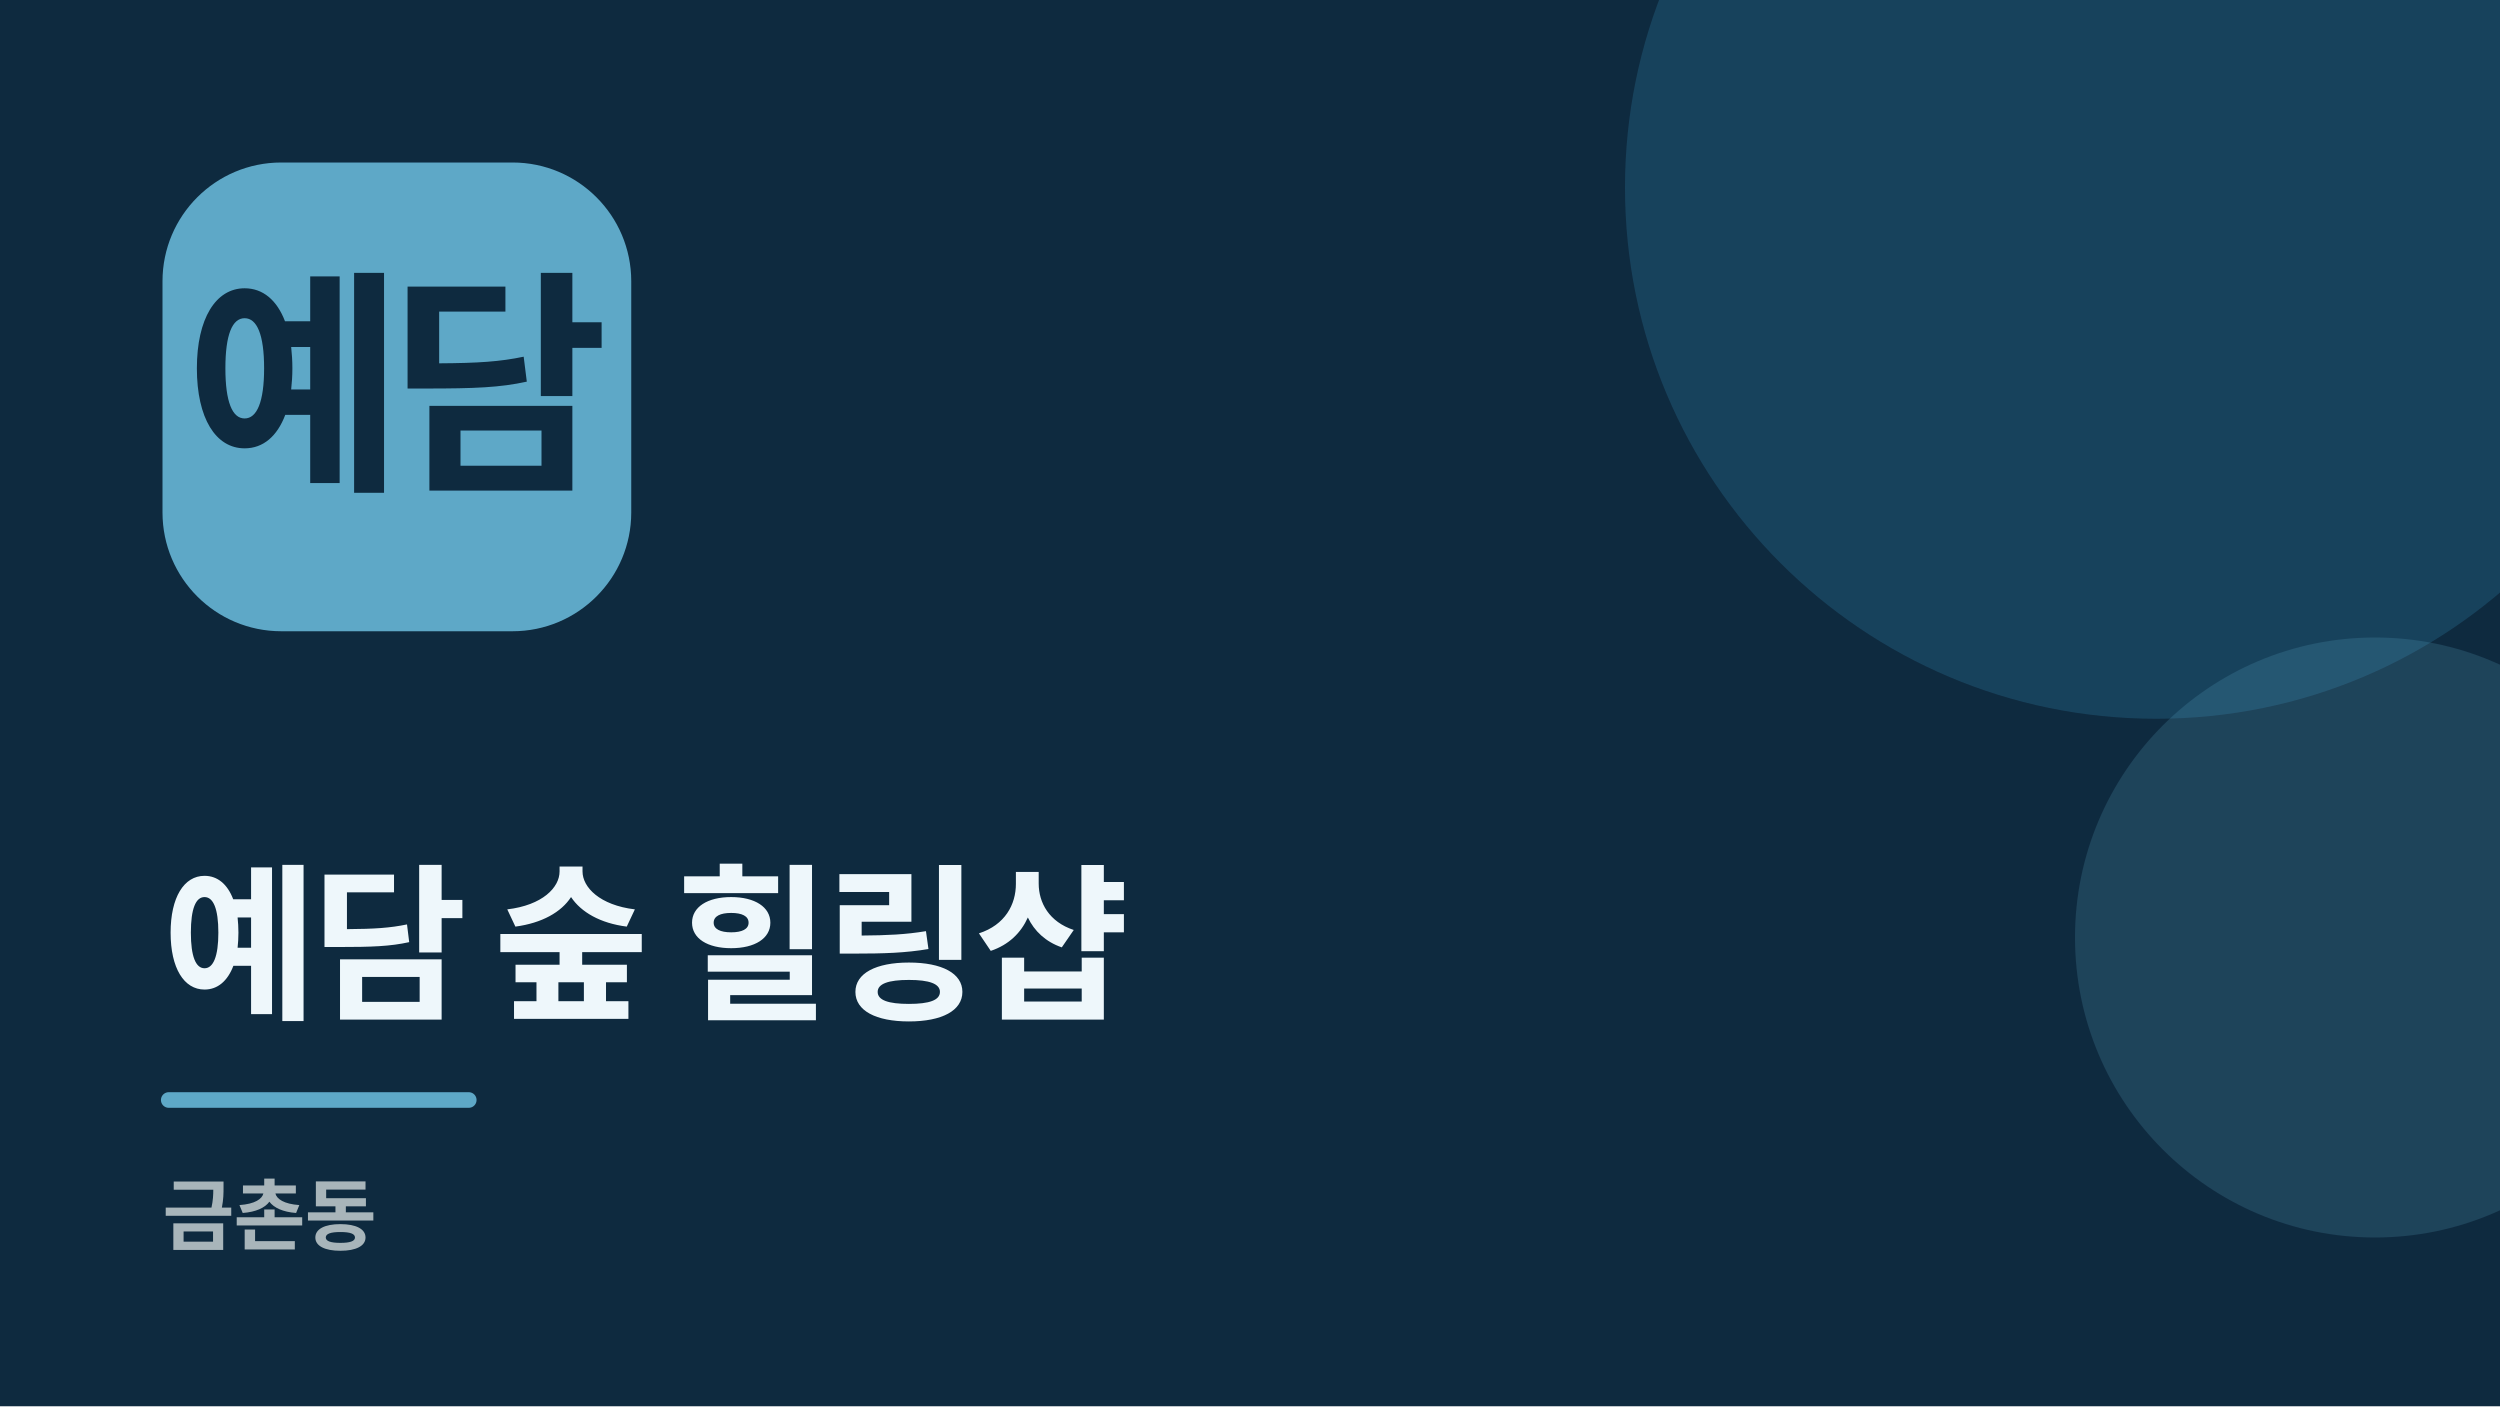
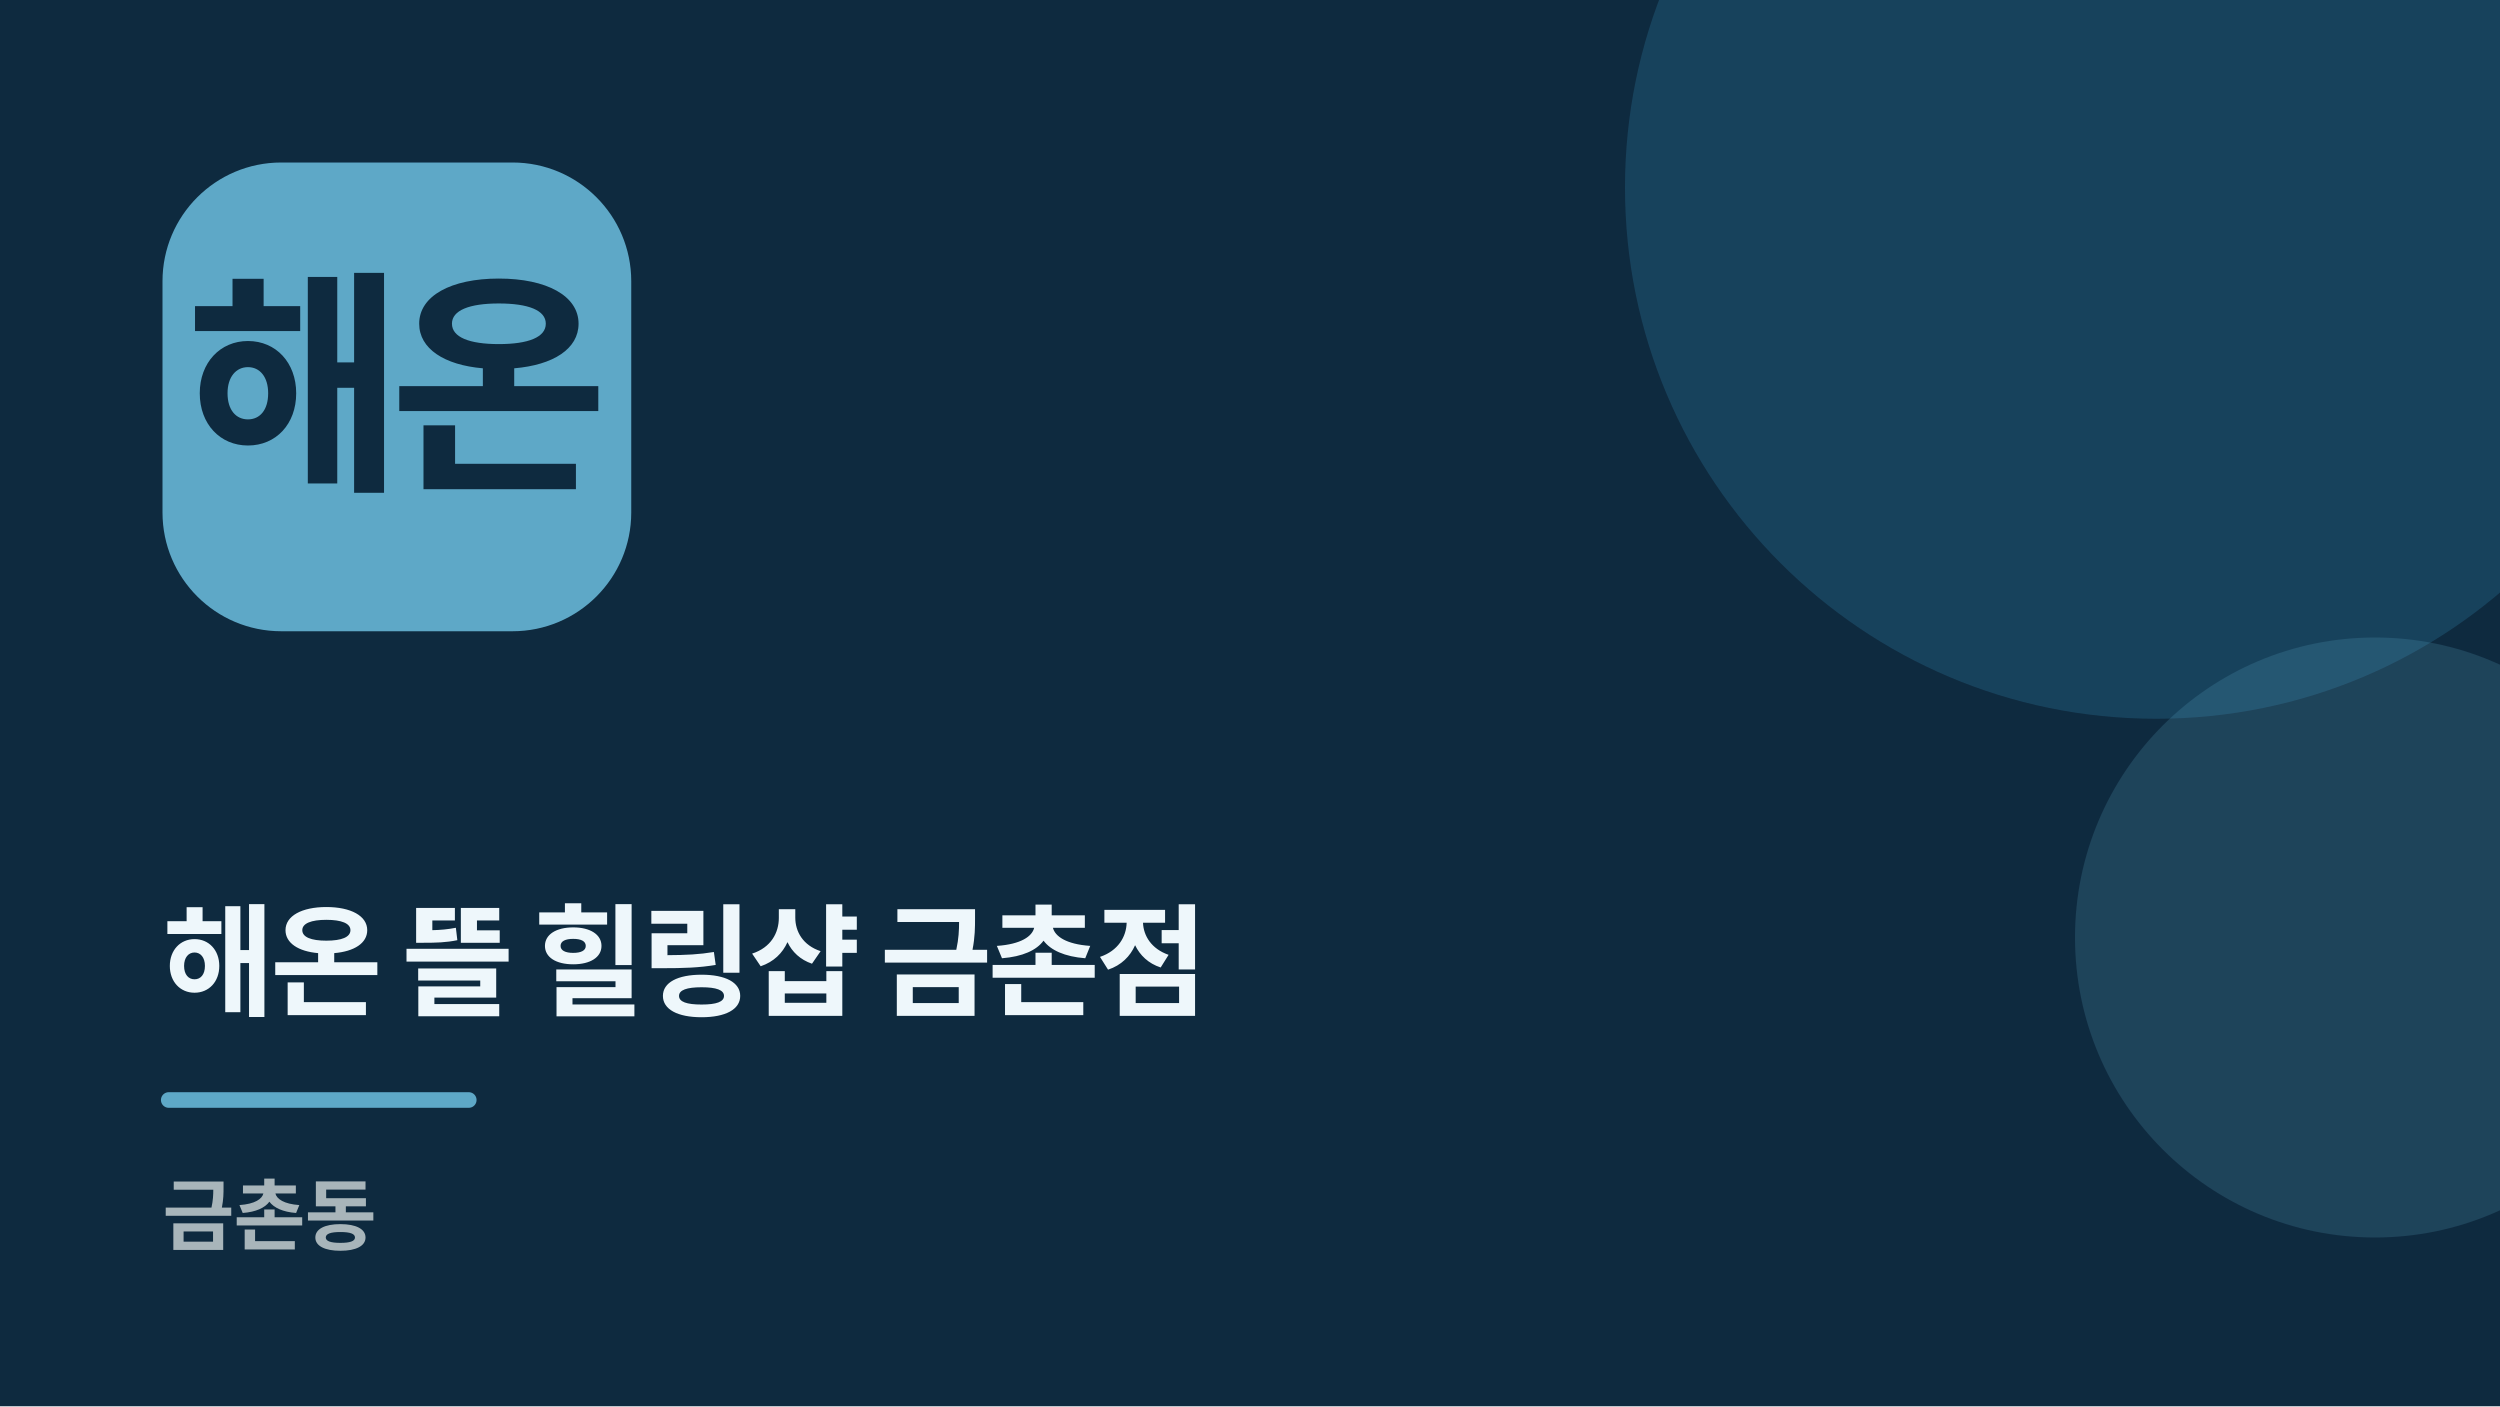
- <svg xmlns="http://www.w3.org/2000/svg" viewBox="0 0 800 450" role="img" preserveAspectRatio="xMidYMid slice" aria-label="예담 숲 힐링샵 로드샵 · 방문 이미지">
+ <svg xmlns="http://www.w3.org/2000/svg" viewBox="0 0 800 450" role="img" preserveAspectRatio="xMidYMid slice" aria-label="해온 뜰 힐링샵 금촌점 로드샵 · 방문 이미지">
  <defs>
    <pattern id="sda6988b6" width="22" height="22" patternUnits="userSpaceOnUse">
      <circle cx="3" cy="3" r="2.3" fill="#E3EAE9" opacity=".34" />
    </pattern>
    <style> .k-ss-m{font-family:'Pretendard Variable',Pretendard,-apple-system,'Apple SD Gothic Neo','Noto Sans KR',sans-serif;font-weight:900;letter-spacing:-.06em} .k-ss-n{font-family:'Pretendard Variable',Pretendard,-apple-system,'Apple SD Gothic Neo','Noto Sans KR',sans-serif;font-weight:850;letter-spacing:-.035em} .k-ss-s{font-family:'Pretendard Variable',Pretendard,-apple-system,'Apple SD Gothic Neo','Noto Sans KR',sans-serif;font-weight:650;letter-spacing:-.01em} </style>
  </defs>
  <rect width="800" height="450" fill="#0E2A3F" />
  <circle cx="690" cy="60" r="170" fill="#1F5675" opacity=".55" />
  <circle cx="760" cy="300" r="96" fill="#5EA8C7" opacity=".2" />
  <rect x="52" y="52" width="150" height="150" rx="38" fill="#5EA8C7" />
-   <text class="k-ss-m" x="127" y="151" text-anchor="middle" font-size="76" fill="#0E2A3F">예담</text>
-   <text class="k-ss-n" x="52" y="322" font-size="54" fill="#EEF7FB">예담 숲 힐링샵</text>
+   <text class="k-ss-m" x="127" y="151" text-anchor="middle" font-size="76" fill="#0E2A3F">해온</text>
+   <text class="k-ss-n" x="52" y="322" font-size="39" fill="#EEF7FB">해온 뜰 힐링샵 금촌점</text>
  <line x1="54" y1="352" x2="150" y2="352" stroke="#5EA8C7" stroke-width="5" stroke-linecap="round" />
  <text class="k-ss-s" x="52" y="398" font-size="25" fill="#E3EAE9" fill-opacity=".72">금촌동</text>
</svg>
